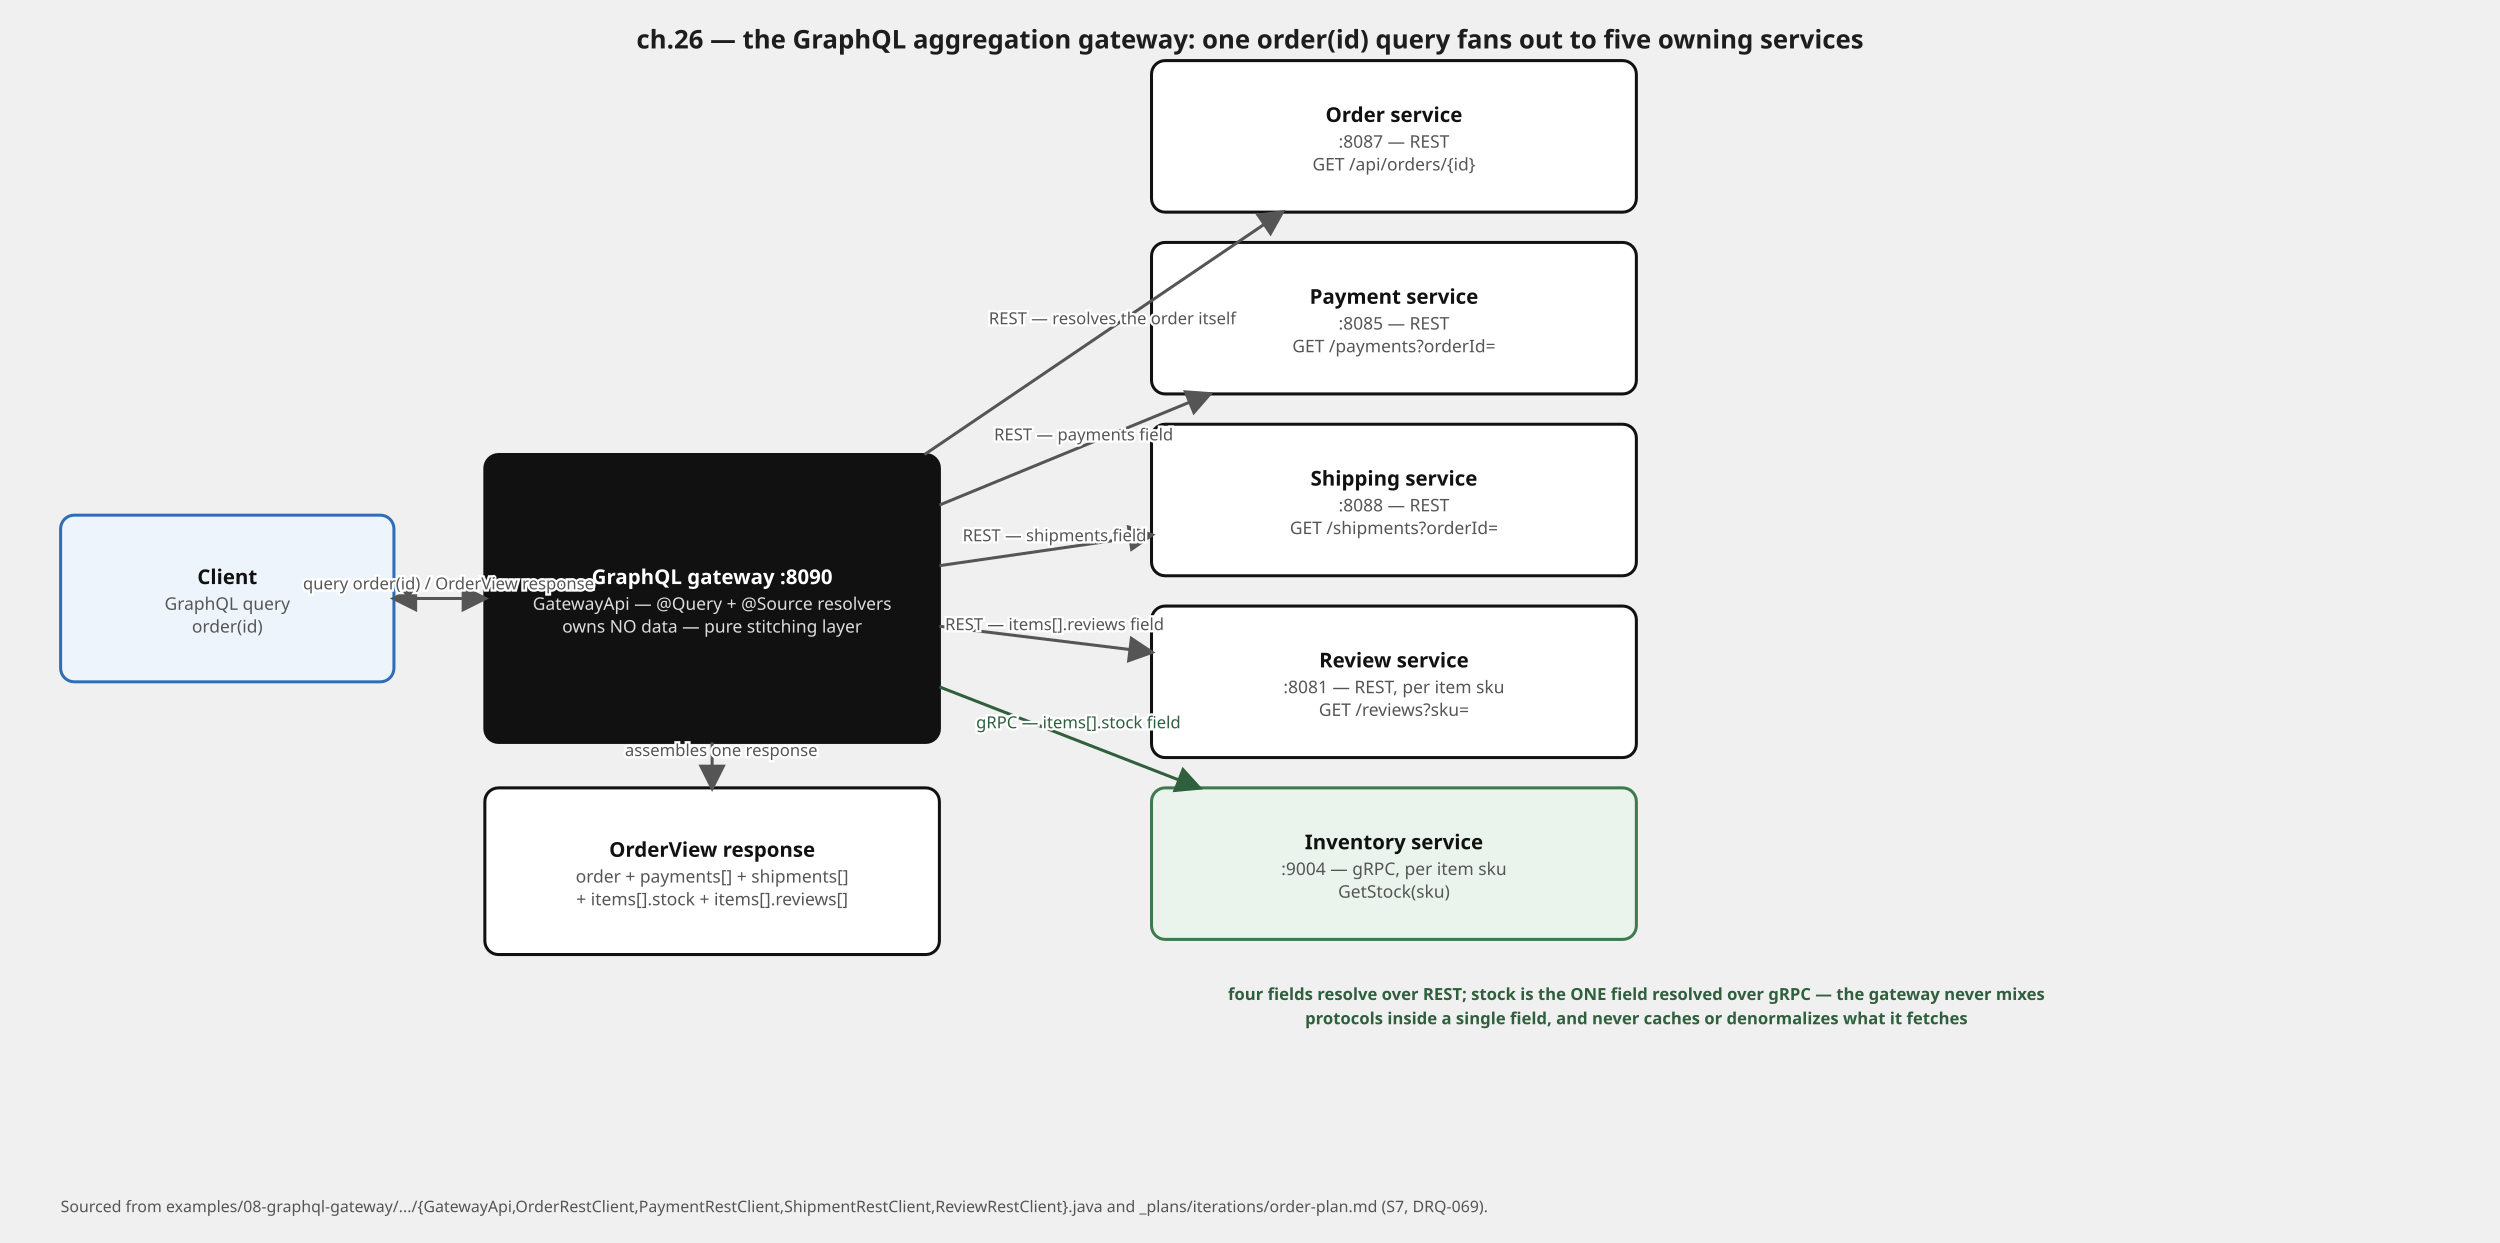
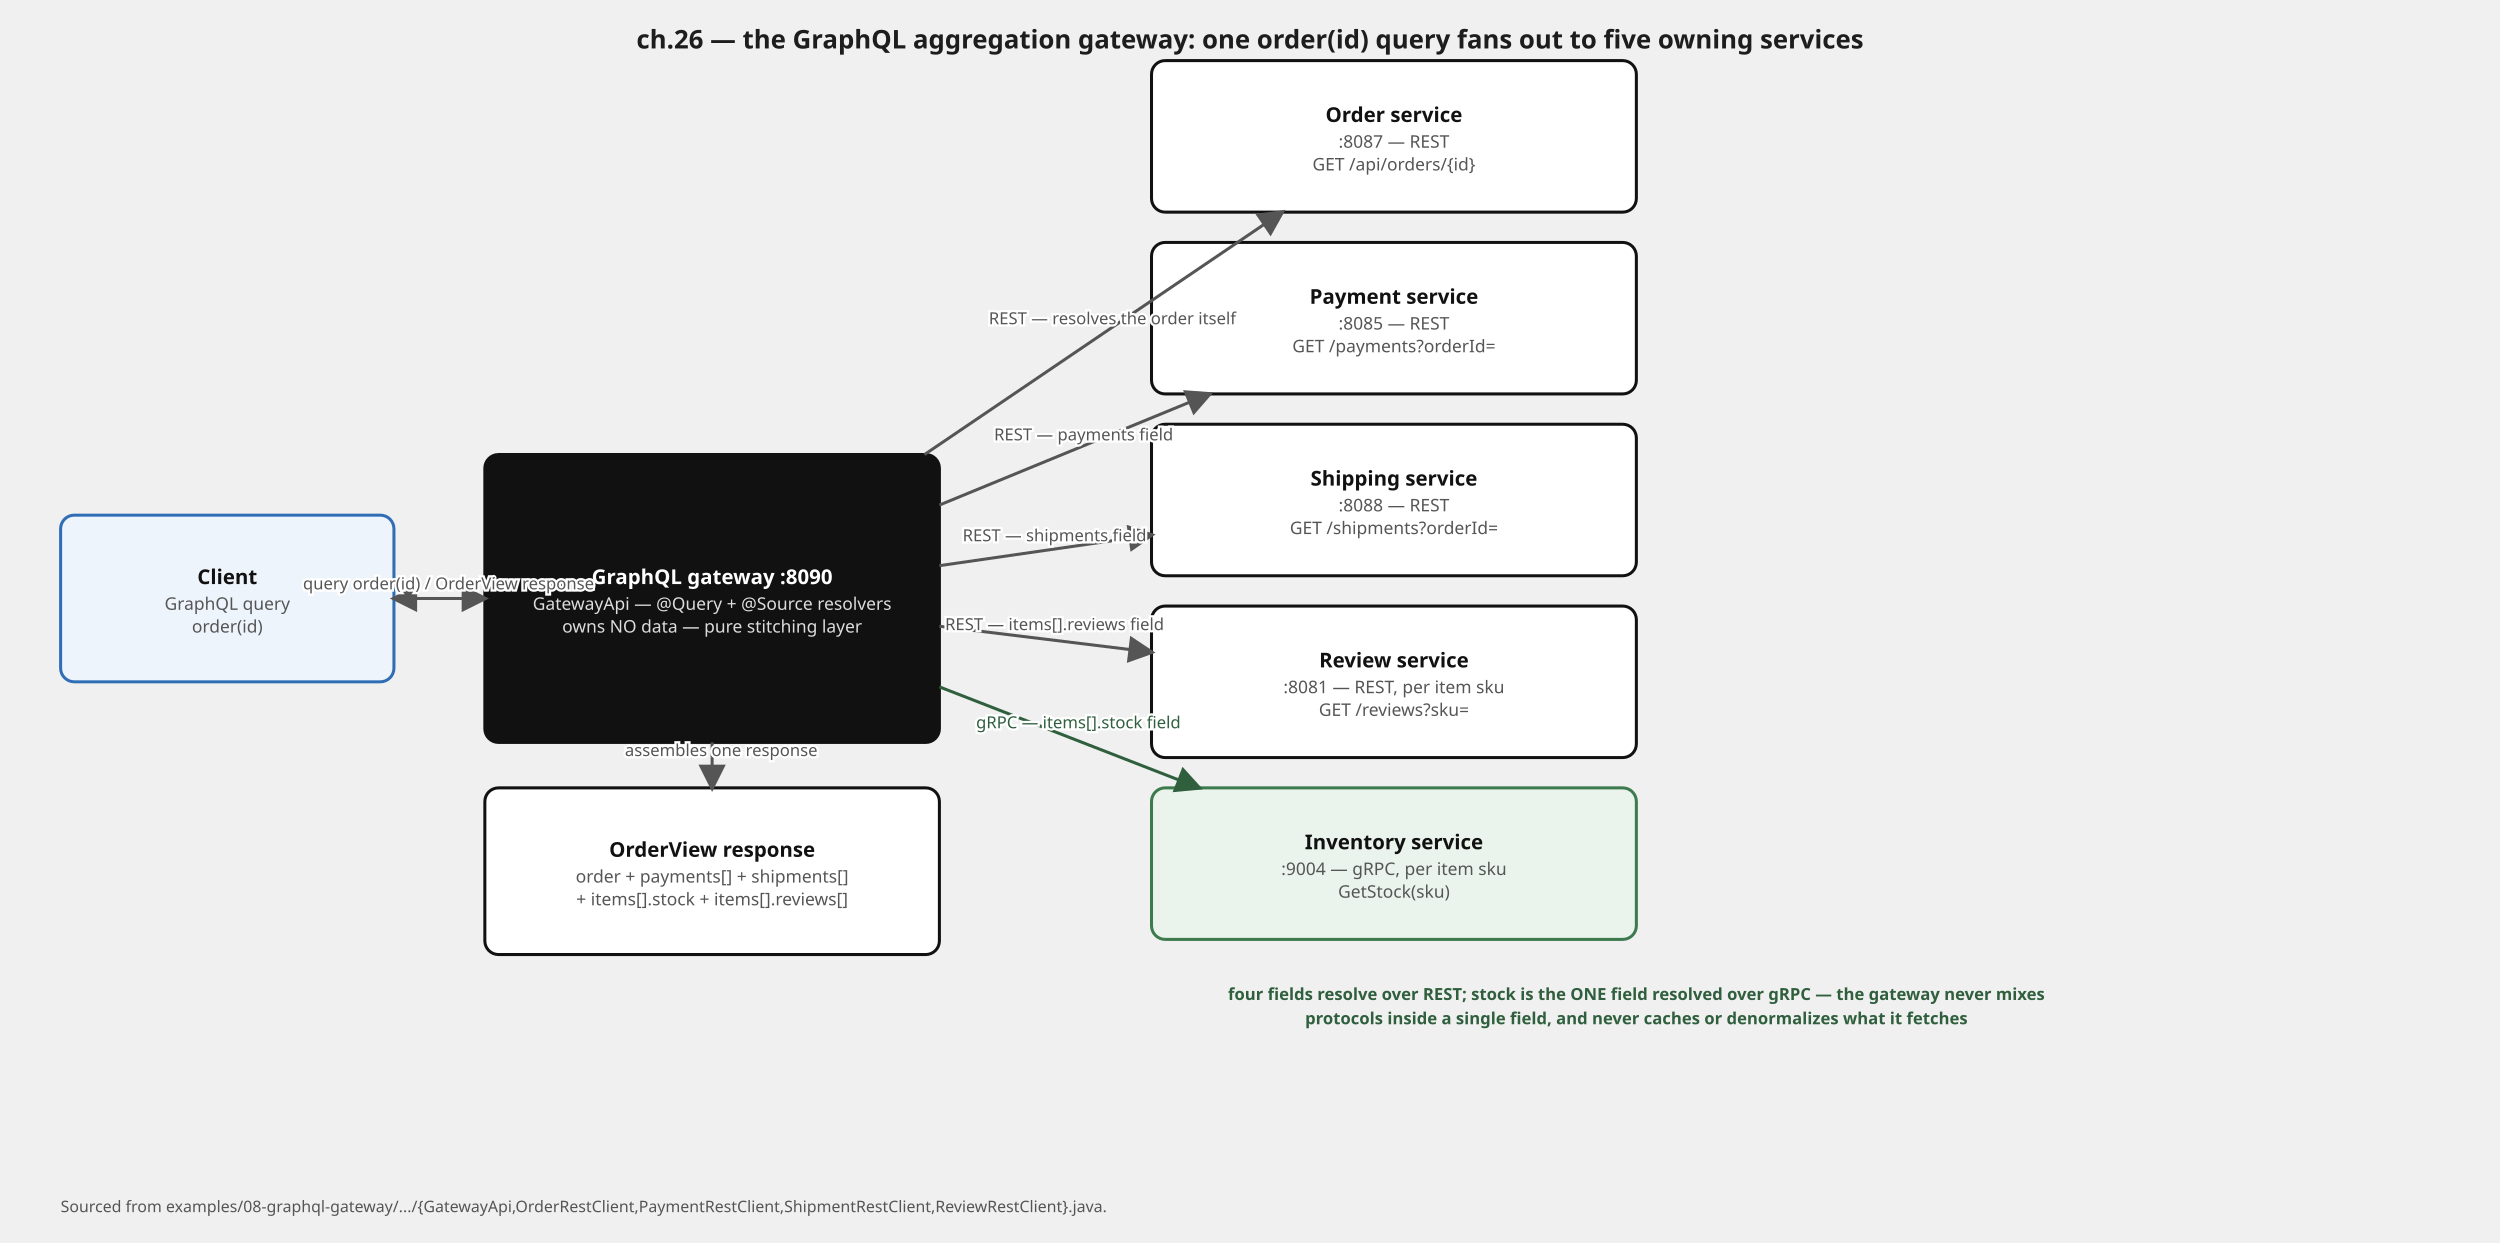
<svg xmlns="http://www.w3.org/2000/svg" viewBox="0 0 1650 820" font-family="'Red Hat Text', system-ui, sans-serif" role="img">
  <defs>
    <marker id="a" viewBox="0 0 10 10" refX="8.5" refY="5" markerWidth="9" markerHeight="9" orient="auto-start-reverse">
      <path d="M0,0 L10,5 L0,10 z" fill="#555" />
    </marker>
    <marker id="am" viewBox="0 0 10 10" refX="8.5" refY="5" markerWidth="9" markerHeight="9" orient="auto-start-reverse">
      <path d="M0,0 L10,5 L0,10 z" fill="#2f5f3d" />
    </marker>
  </defs>
  <rect x="40" y="340" width="220" height="110" rx="9" fill="#eef4fb" stroke="#2f6db5" stroke-width="2" />
  <text x="150.0" y="385.5" font-size="13.5" font-weight="700" fill="#111111" text-anchor="middle">Client</text>
  <text x="150.0" y="402.5" font-size="11.5" fill="#555555" text-anchor="middle">GraphQL query</text>
  <text x="150.0" y="417.5" font-size="11.5" fill="#555555" text-anchor="middle">order(id)</text>
  <rect x="320" y="300" width="300" height="190" rx="9" fill="#111111" stroke="#111111" stroke-width="2" />
  <text x="470.0" y="385.5" font-size="13.5" font-weight="700" fill="#ffffff" text-anchor="middle">GraphQL gateway :8090</text>
  <text x="470.0" y="402.5" font-size="11.5" fill="#dddddd" text-anchor="middle">GatewayApi — @Query + @Source resolvers</text>
  <text x="470.0" y="417.5" font-size="11.5" fill="#dddddd" text-anchor="middle">owns NO data — pure stitching layer</text>
  <rect x="320" y="520" width="300" height="110" rx="9" fill="#ffffff" stroke="#111111" stroke-width="2" />
  <text x="470.0" y="565.5" font-size="13.5" font-weight="700" fill="#111111" text-anchor="middle">OrderView response</text>
  <text x="470.0" y="582.5" font-size="11.5" fill="#555555" text-anchor="middle">order + payments[] + shipments[]</text>
  <text x="470.0" y="597.5" font-size="11.5" fill="#555555" text-anchor="middle">+ items[].stock + items[].reviews[]</text>
  <rect x="760" y="40" width="320" height="100" rx="9" fill="#ffffff" stroke="#111111" stroke-width="2" />
  <text x="920.0" y="80.5" font-size="13.5" font-weight="700" fill="#111111" text-anchor="middle">Order service</text>
  <text x="920.0" y="97.5" font-size="11.5" fill="#555555" text-anchor="middle">:8087 — REST</text>
  <text x="920.0" y="112.5" font-size="11.5" fill="#555555" text-anchor="middle">GET /api/orders/{id}</text>
  <rect x="760" y="160" width="320" height="100" rx="9" fill="#ffffff" stroke="#111111" stroke-width="2" />
  <text x="920.0" y="200.5" font-size="13.5" font-weight="700" fill="#111111" text-anchor="middle">Payment service</text>
  <text x="920.0" y="217.5" font-size="11.5" fill="#555555" text-anchor="middle">:8085 — REST</text>
  <text x="920.0" y="232.5" font-size="11.5" fill="#555555" text-anchor="middle">GET /payments?orderId=</text>
  <rect x="760" y="280" width="320" height="100" rx="9" fill="#ffffff" stroke="#111111" stroke-width="2" />
  <text x="920.0" y="320.5" font-size="13.5" font-weight="700" fill="#111111" text-anchor="middle">Shipping service</text>
  <text x="920.0" y="337.5" font-size="11.5" fill="#555555" text-anchor="middle">:8088 — REST</text>
  <text x="920.0" y="352.5" font-size="11.5" fill="#555555" text-anchor="middle">GET /shipments?orderId=</text>
  <rect x="760" y="400" width="320" height="100" rx="9" fill="#ffffff" stroke="#111111" stroke-width="2" />
  <text x="920.0" y="440.5" font-size="13.5" font-weight="700" fill="#111111" text-anchor="middle">Review service</text>
  <text x="920.0" y="457.5" font-size="11.5" fill="#555555" text-anchor="middle">:8081 — REST, per item sku</text>
  <text x="920.0" y="472.5" font-size="11.5" fill="#555555" text-anchor="middle">GET /reviews?sku=</text>
  <rect x="760" y="520" width="320" height="100" rx="9" fill="#eaf4ec" stroke="#3d7a4e" stroke-width="2" />
  <text x="920.0" y="560.5" font-size="13.5" font-weight="700" fill="#111111" text-anchor="middle">Inventory service</text>
  <text x="920.0" y="577.5" font-size="11.5" fill="#555555" text-anchor="middle">:9004 — gRPC, per item sku</text>
  <text x="920.0" y="592.5" font-size="11.5" fill="#555555" text-anchor="middle">GetStock(sku)</text>
  <path d="M260.0,395.0 L320.0,395.0" fill="none" stroke="#555" stroke-width="2" marker-start="url(#a)" marker-end="url(#a)" />
  <text x="296.0" y="389.0" font-size="11" fill="#ffffff" stroke="#ffffff" stroke-width="3" paint-order="stroke" text-anchor="middle">query order(id) / OrderView response</text>
  <text x="296.0" y="389.0" font-size="11" fill="#555" text-anchor="middle">query order(id) / OrderView response</text>
  <path d="M610.164,300.0 L846.23,140.0" fill="none" stroke="#555" stroke-width="2" marker-end="url(#a)" />
  <text x="734.197" y="214.0" font-size="11" fill="#ffffff" stroke="#ffffff" stroke-width="3" paint-order="stroke" text-anchor="middle">REST — resolves the order itself</text>
  <text x="734.197" y="214.0" font-size="11" fill="#555" text-anchor="middle">REST — resolves the order itself</text>
  <path d="M620.0,333.333 L798.378,260.0" fill="none" stroke="#555" stroke-width="2" marker-end="url(#a)" />
  <text x="715.189" y="290.667" font-size="11" fill="#ffffff" stroke="#ffffff" stroke-width="3" paint-order="stroke" text-anchor="middle">REST — payments field</text>
  <text x="715.189" y="290.667" font-size="11" fill="#555" text-anchor="middle">REST — payments field</text>
  <path d="M620.0,373.333 L760.0,353.111" fill="none" stroke="#555" stroke-width="2" marker-end="url(#a)" />
  <text x="696.0" y="357.222" font-size="11" fill="#ffffff" stroke="#ffffff" stroke-width="3" paint-order="stroke" text-anchor="middle">REST — shipments field</text>
  <text x="696.0" y="357.222" font-size="11" fill="#555" text-anchor="middle">REST — shipments field</text>
  <path d="M620.0,413.333 L760.0,430.444" fill="none" stroke="#555" stroke-width="2" marker-end="url(#a)" />
  <text x="696.0" y="415.889" font-size="11" fill="#ffffff" stroke="#ffffff" stroke-width="3" paint-order="stroke" text-anchor="middle">REST — items[].reviews field</text>
  <text x="696.0" y="415.889" font-size="11" fill="#555" text-anchor="middle">REST — items[].reviews field</text>
  <path d="M620.0,453.333 L791.429,520.0" fill="none" stroke="#2f5f3d" stroke-width="2" marker-end="url(#am)" />
  <text x="711.714" y="480.667" font-size="11" fill="#ffffff" stroke="#ffffff" stroke-width="3" paint-order="stroke" text-anchor="middle">gRPC — items[].stock field</text>
  <text x="711.714" y="480.667" font-size="11" fill="#2f5f3d" text-anchor="middle">gRPC — items[].stock field</text>
  <path d="M470.0,490.0 L470.0,520.0" fill="none" stroke="#555" stroke-width="2" marker-end="url(#a)" />
  <text x="476.0" y="499.0" font-size="11" fill="#ffffff" stroke="#ffffff" stroke-width="3" paint-order="stroke" text-anchor="middle">assembles one response</text>
  <text x="476.0" y="499.0" font-size="11" fill="#555" text-anchor="middle">assembles one response</text>
  <text x="825.0" y="32" font-size="17" fill="#1d1d1d" text-anchor="middle" font-weight="700">ch.26 — the GraphQL aggregation gateway: one order(id) query fans out to five owning services</text>
  <text x="1080" y="660" font-size="11" fill="#2f5f3d" text-anchor="middle" font-weight="700">four fields resolve over REST; stock is the ONE field resolved over gRPC — the gateway never mixes</text>
  <text x="1080" y="676" font-size="11" fill="#2f5f3d" text-anchor="middle" font-weight="700">protocols inside a single field, and never caches or denormalizes what it fetches</text>
-   <text x="40" y="800" font-size="10.5" fill="#555555" text-anchor="start">Sourced from examples/08-graphql-gateway/.../{GatewayApi,OrderRestClient,PaymentRestClient,ShipmentRestClient,ReviewRestClient}.java and _plans/iterations/order-plan.md (S7, DRQ-069).</text>
+   <text x="40" y="800" font-size="10.5" fill="#555555" text-anchor="start">Sourced from examples/08-graphql-gateway/.../{GatewayApi,OrderRestClient,PaymentRestClient,ShipmentRestClient,ReviewRestClient}.java.</text>
</svg>
